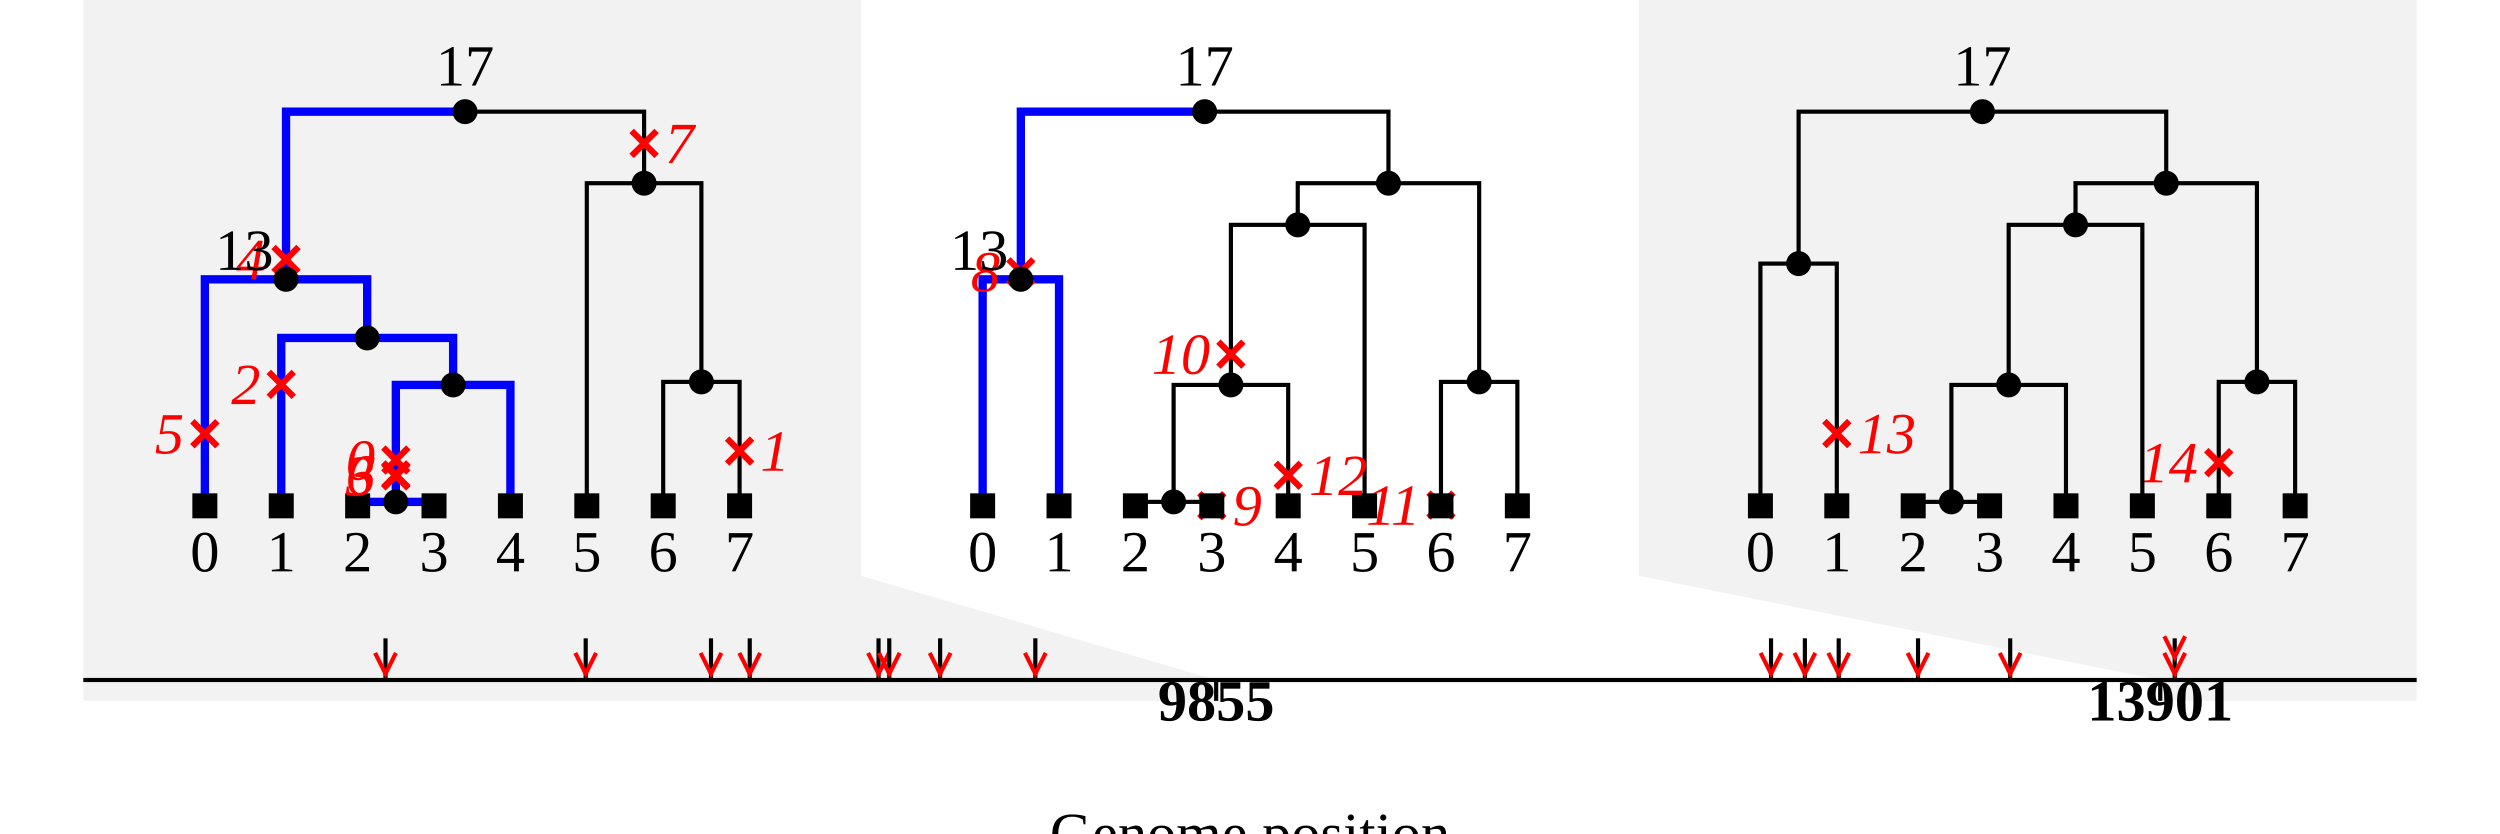
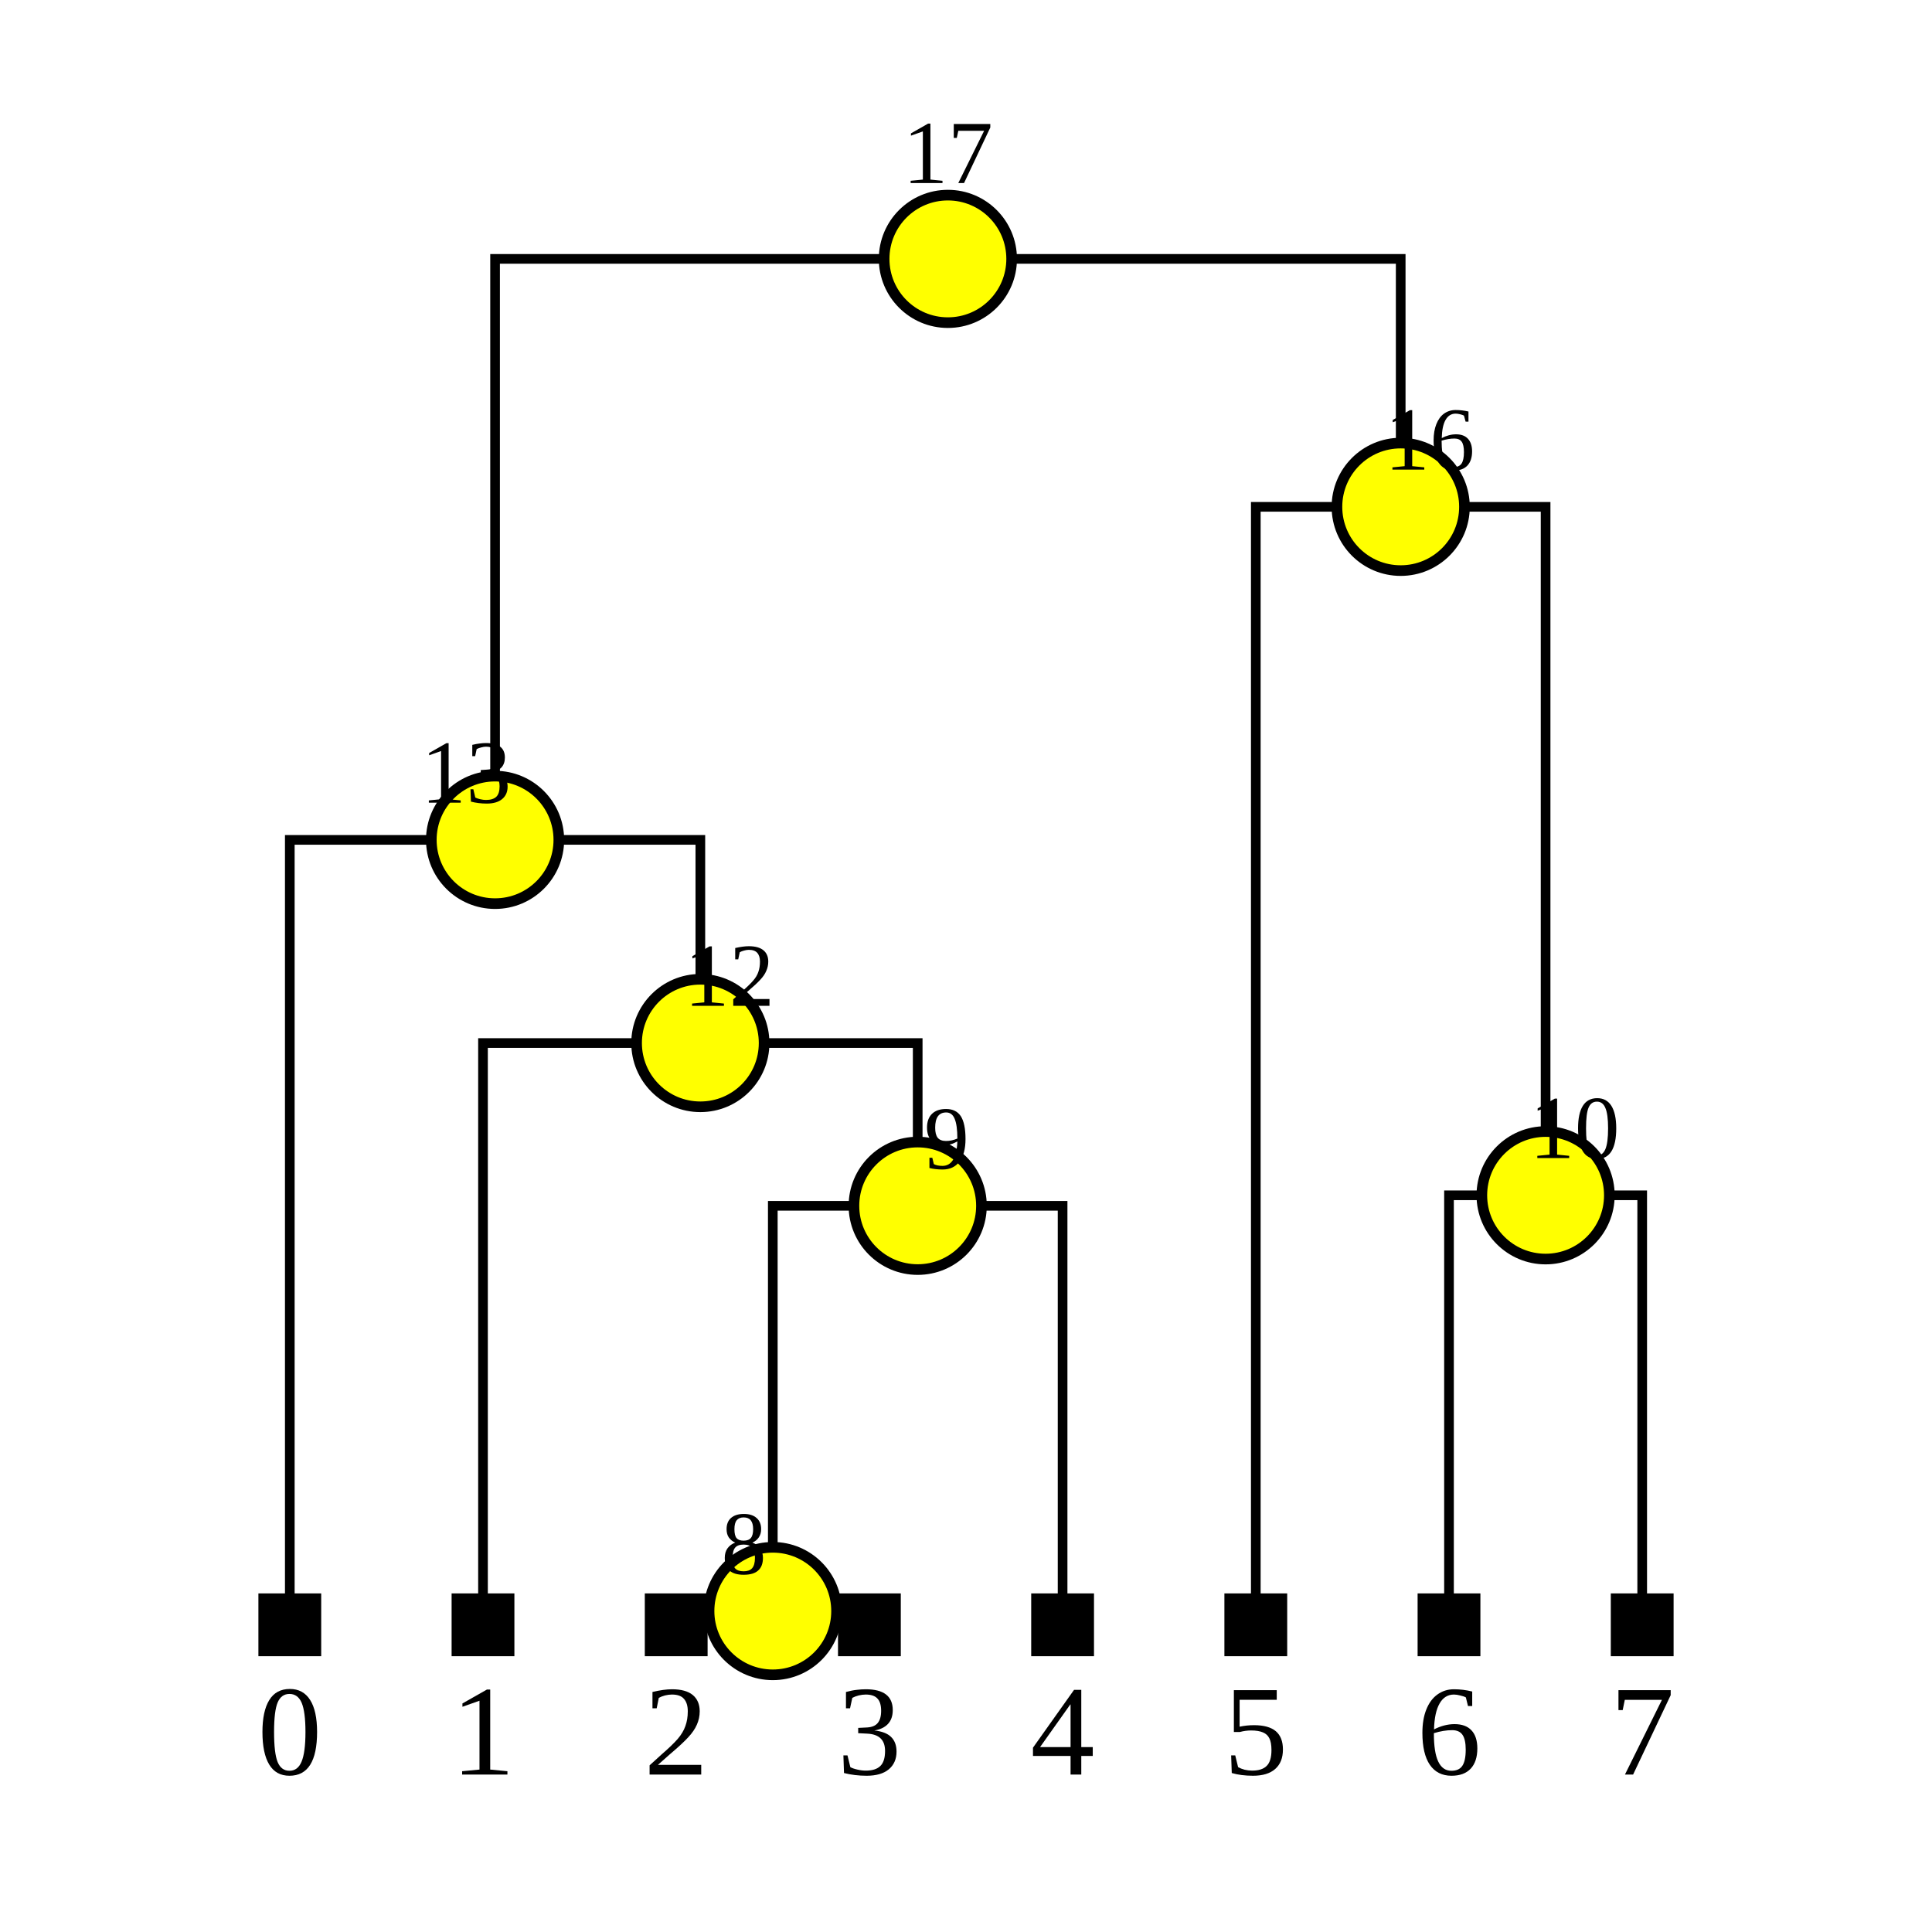
- <svg xmlns="http://www.w3.org/2000/svg" baseProfile="full" height="200" version="1.1" width="600">
+ <svg xmlns="http://www.w3.org/2000/svg" baseProfile="full" height="200" version="1.1" width="200">
  <defs>
-     <style type="text/css">.background path {fill: #808080; fill-opacity:0}.background path:nth-child(odd) {fill-opacity:.1}.axes {font-size: 14px}.x-axis .tick .lab {font-weight: bold}.axes, .tree {font-size: 14px; text-anchor:middle}.y-axis line.grid {stroke: #FAFAFA}.y-axis &gt; .lab text {transform: translateX(0.8em) rotate(-90deg)}.x-axis .tick g {transform: translateY(0.9em)}.x-axis &gt; .lab text {transform: translateY(-0.8em)}.axes line, .edge {stroke:black; fill:none}.node &gt; .sym {fill: black; stroke: none}.site &gt; .sym {stroke: black}.mut text {fill: red; font-style: italic}.mut.extra text {fill: hotpink}.mut line {fill: none; stroke: none}.mut .sym {fill: none; stroke: red}.mut.extra .sym {stroke: hotpink}.node .mut .sym {stroke-width: 1.5px}.tree text, .tree-sequence text {dominant-baseline: central}.plotbox .lab.lft {text-anchor: end}.plotbox .lab.rgt {text-anchor: start}.n13 .edge {stroke: blue; stroke-width: 2px}</style>
+     <style type="text/css">.background path {fill: #808080; fill-opacity:0}.background path:nth-child(odd) {fill-opacity:.1}.axes {font-size: 14px}.x-axis .tick .lab {font-weight: bold}.axes, .tree {font-size: 14px; text-anchor:middle}.y-axis line.grid {stroke: #FAFAFA}.y-axis &gt; .lab text {transform: translateX(0.8em) rotate(-90deg)}.x-axis .tick g {transform: translateY(0.9em)}.x-axis &gt; .lab text {transform: translateY(-0.8em)}.axes line, .edge {stroke:black; fill:none}.node &gt; .sym {fill: black; stroke: none}.site &gt; .sym {stroke: black}.mut text {fill: red; font-style: italic}.mut.extra text {fill: hotpink}.mut line {fill: none; stroke: none}.mut .sym {fill: none; stroke: red}.mut.extra .sym {stroke: hotpink}.node .mut .sym {stroke-width: 1.5px}.tree text, .tree-sequence text {dominant-baseline: central}.plotbox .lab.lft {text-anchor: end}.plotbox .lab.rgt {text-anchor: start}.node &gt; .sym {transform: scale(2.2); fill: yellow; stroke: black; stroke-width: 0.5px}.node.leaf &gt; .sym {transform: scale(1); fill:black}.tree .node &gt; .lab {transform: translate(0, 0); text-anchor: middle; font-size: 7pt}.node.leaf &gt; .lab {transform: translate(0, 12px); font-size: 10pt}</style>
  </defs>
-   <g class="tree-sequence">
-     <g class="background">
-       <path d="M20,0 l186.667,0 l0,138.2 l85.213,25 l0,5 l-271.88,0 l0,-5 l0,-25 l0,-138.2z" />
-       <path d="M206.667,0 l186.667,0 l0,138.2 l125.123,25 l0,5 l-226.576,0 l0,-5 l-85.213,-25 l0,-138.2z" />
-       <path d="M393.333,0 l186.667,0 l0,138.2 l0,25 l0,5 l-61.544,0 l0,-5 l-125.123,-25 l0,-138.2z" />
-     </g>
-     <g class="axes">
-       <g class="x-axis">
-         <g class="lab" transform="translate(300,200)">
-           <text text-anchor="middle">Genome position</text>
+   <g class="tree t0">
+     <g class="plotbox">
+       <g class="node n17 p3 root" transform="translate(98.125 26.8)">
+         <g class="a17 node n13 p3" transform="translate(-46.875 60.1436)">
+           <g class="a13 i0 leaf node n0 p0 sample" transform="translate(-21.25 81.2564)">
+             <path class="edge" d="M 0 0 V -81.256 H 21.25" />
+             <rect class="sym" height="6" width="6" x="-3" y="-3" />
+             <text class="lab" transform="translate(0 11)">0</text>
+           </g>
+           <g class="a13 node n12 p3" transform="translate(21.25 21.0315)">
+             <g class="a12 i0 leaf node n1 p0 sample" transform="translate(-22.5 60.2248)">
+               <path class="edge" d="M 0 0 V -60.225 H 22.5" />
+               <rect class="sym" height="6" width="6" x="-3" y="-3" />
+               <text class="lab" transform="translate(0 11)">1</text>
+             </g>
+             <g class="a12 node n9 p3" transform="translate(22.5 16.8503)">
+               <g class="a9 i2 leaf node n4 p1 sample" transform="translate(15 43.3745)">
+                 <path class="edge" d="M 0 0 V -43.374 H -15" />
+                 <rect class="sym" height="6" width="6" x="-3" y="-3" />
+                 <text class="lab" transform="translate(0 11)">4</text>
+               </g>
+               <g class="a9 node n8 p0" transform="translate(-15 41.9522)">
+                 <g class="a8 i1 leaf node n2 p0 sample" transform="translate(-10 1.42233)">
+                   <path class="edge" d="M 0 0 V -1.422 H 10" />
+                   <rect class="sym" height="6" width="6" x="-3" y="-3" />
+                   <text class="lab" transform="translate(0 11)">2</text>
+                 </g>
+                 <g class="a8 i1 leaf node n3 p0 sample" transform="translate(10 1.42233)">
+                   <path class="edge" d="M 0 0 V -1.422 H -10" />
+                   <rect class="sym" height="6" width="6" x="-3" y="-3" />
+                   <text class="lab" transform="translate(0 11)">3</text>
+                 </g>
+                 <path class="edge" d="M 0 0 V -41.952 H 15" />
+                 <circle class="sym" cx="0" cy="0" r="3" />
+                 <text class="lab lft" transform="translate(-3 -7.0)">8</text>
+               </g>
+               <path class="edge" d="M 0 0 V -16.85 H -22.5" />
+               <circle class="sym" cx="0" cy="0" r="3" />
+               <text class="lab rgt" transform="translate(3 -7.0)">9</text>
+             </g>
+             <path class="edge" d="M 0 0 V -21.032 H -21.25" />
+             <circle class="sym" cx="0" cy="0" r="3" />
+             <text class="lab rgt" transform="translate(3 -7.0)">12</text>
+           </g>
+           <path class="edge" d="M 0 0 V -60.144 H 46.875" />
+           <circle class="sym" cx="0" cy="0" r="3" />
+           <text class="lab lft" transform="translate(-3 -7.0)">13</text>
        </g>
-         <line x1="20" x2="580" y1="163.2" y2="163.2" />
-         <g class="tick" transform="translate(291.88 163.2)">
-           <line x1="0" x2="0" y1="0" y2="5" />
-           <g class="lab" transform="translate(0,5)">
-             <text>9855</text>
+         <g class="a17 node n16 p3" transform="translate(46.875 25.6676)">
+           <g class="a16 i2 leaf node n5 p1 sample" transform="translate(-15 115.732)">
+             <path class="edge" d="M 0 0 V -115.732 H 15" />
+             <rect class="sym" height="6" width="6" x="-3" y="-3" />
+             <text class="lab" transform="translate(0 11)">5</text>
          </g>
+           <g class="a16 node n10 p3" transform="translate(15 71.2691)">
+             <g class="a10 i3 leaf node n6 p2 sample" transform="translate(-10 44.4633)">
+               <path class="edge" d="M 0 0 V -44.463 H 10" />
+               <rect class="sym" height="6" width="6" x="-3" y="-3" />
+               <text class="lab" transform="translate(0 11)">6</text>
+             </g>
+             <g class="a10 i3 leaf node n7 p2 sample" transform="translate(10 44.4633)">
+               <path class="edge" d="M 0 0 V -44.463 H -10" />
+               <rect class="sym" height="6" width="6" x="-3" y="-3" />
+               <text class="lab" transform="translate(0 11)">7</text>
+             </g>
+             <path class="edge" d="M 0 0 V -71.269 H -15" />
+             <circle class="sym" cx="0" cy="0" r="3" />
+             <text class="lab rgt" transform="translate(3 -7.0)">10</text>
+           </g>
+           <path class="edge" d="M 0 0 V -25.668 H -46.875" />
+           <circle class="sym" cx="0" cy="0" r="3" />
+           <text class="lab rgt" transform="translate(3 -7.0)">16</text>
        </g>
-         <g class="tick" transform="translate(518.456 163.2)">
-           <line x1="0" x2="0" y1="0" y2="5" />
-           <g class="lab" transform="translate(0,5)">
-             <text>13901</text>
-           </g>
-         </g>
-         <g class="site s0" transform="translate(92.52 163.2)">
-           <line class="sym" x1="0" x2="0" y1="0" y2="-10" />
-           <g class="mut m0">
-             <polyline class="sym" points="2.5,-6.5 0,-1.5 -2.5,-6.5" />
-           </g>
-         </g>
-         <g class="site s1" transform="translate(140.568 163.2)">
-           <line class="sym" x1="0" x2="0" y1="0" y2="-10" />
-           <g class="mut m1">
-             <polyline class="sym" points="2.5,-6.5 0,-1.5 -2.5,-6.5" />
-           </g>
-         </g>
-         <g class="site s2" transform="translate(170.64 163.2)">
-           <line class="sym" x1="0" x2="0" y1="0" y2="-10" />
-           <g class="mut m2">
-             <polyline class="sym" points="2.5,-6.5 0,-1.5 -2.5,-6.5" />
-           </g>
-         </g>
-         <g class="site s3" transform="translate(179.936 163.2)">
-           <line class="sym" x1="0" x2="0" y1="0" y2="-10" />
-           <g class="mut m3">
-             <polyline class="sym" points="2.5,-6.5 0,-1.5 -2.5,-6.5" />
-           </g>
-         </g>
-         <g class="site s4" transform="translate(210.848 163.2)">
-           <line class="sym" x1="0" x2="0" y1="0" y2="-10" />
-           <g class="mut m4">
-             <polyline class="sym" points="2.5,-6.5 0,-1.5 -2.5,-6.5" />
-           </g>
-         </g>
-         <g class="site s5" transform="translate(213.424 163.2)">
-           <line class="sym" x1="0" x2="0" y1="0" y2="-10" />
-           <g class="mut m5">
-             <polyline class="sym" points="2.5,-6.5 0,-1.5 -2.5,-6.5" />
-           </g>
-         </g>
-         <g class="site s6" transform="translate(225.632 163.2)">
-           <line class="sym" x1="0" x2="0" y1="0" y2="-10" />
-           <g class="mut m6">
-             <polyline class="sym" points="2.5,-6.5 0,-1.5 -2.5,-6.5" />
-           </g>
-         </g>
-         <g class="site s7" transform="translate(248.48 163.2)">
-           <line class="sym" x1="0" x2="0" y1="0" y2="-10" />
-           <g class="mut m7">
-             <polyline class="sym" points="2.5,-6.5 0,-1.5 -2.5,-6.5" />
-           </g>
-         </g>
-         <g class="site s8" transform="translate(425.048 163.2)">
-           <line class="sym" x1="0" x2="0" y1="0" y2="-10" />
-           <g class="mut m8">
-             <polyline class="sym" points="2.5,-6.5 0,-1.5 -2.5,-6.5" />
-           </g>
-         </g>
-         <g class="site s9" transform="translate(433.168 163.2)">
-           <line class="sym" x1="0" x2="0" y1="0" y2="-10" />
-           <g class="mut m9">
-             <polyline class="sym" points="2.5,-6.5 0,-1.5 -2.5,-6.5" />
-           </g>
-         </g>
-         <g class="site s10" transform="translate(441.288 163.2)">
-           <line class="sym" x1="0" x2="0" y1="0" y2="-10" />
-           <g class="mut m10">
-             <polyline class="sym" points="2.5,-6.5 0,-1.5 -2.5,-6.5" />
-           </g>
-         </g>
-         <g class="site s11" transform="translate(460.328 163.2)">
-           <line class="sym" x1="0" x2="0" y1="0" y2="-10" />
-           <g class="mut m11">
-             <polyline class="sym" points="2.5,-6.5 0,-1.5 -2.5,-6.5" />
-           </g>
-         </g>
-         <g class="site s12" transform="translate(482.448 163.2)">
-           <line class="sym" x1="0" x2="0" y1="0" y2="-10" />
-           <g class="mut m12">
-             <polyline class="sym" points="2.5,-6.5 0,-1.5 -2.5,-6.5" />
-           </g>
-         </g>
-         <g class="site s13" transform="translate(521.928 163.2)">
-           <line class="sym" x1="0" x2="0" y1="0" y2="-10" />
-           <g class="mut m14">
-             <polyline class="sym" points="2.5,-6.5 0,-1.5 -2.5,-6.5" />
-           </g>
-           <g class="mut m13">
-             <polyline class="sym" points="2.5,-10.5 0,-5.5 -2.5,-10.5" />
-           </g>
-         </g>
-       </g>
-     </g>
-     <g class="plotbox trees">
-       <g class="tree t1" transform="translate(20 0)">
-         <g class="plotbox">
-           <g class="node n17 p3 root" transform="translate(91.6146 26.8)">
-             <g class="a17 m4 node n13 p3 s4" transform="translate(-42.9687 40.2375)">
-               <g class="a13 i0 leaf m5 node n0 p0 s5 sample" transform="translate(-19.4792 54.3625)">
-                 <path class="edge" d="M 0 0 V -54.362 H 19.479" />
-                 <g class="mut m5 s5" transform="translate(0 -17.3034)">
-                   <line x1="0" x2="0" y1="0" y2="17.303" />
-                   <path class="sym" d="M -3,-3 l 6,6 M -3,3 l 6,-6" />
-                   <text class="lab lft" transform="translate(-5 0)">5</text>
-                 </g>
-                 <rect class="sym" height="6" width="6" x="-3" y="-3" />
-                 <text class="lab" transform="translate(0 11)">0</text>
-               </g>
-               <g class="a13 node n12 p3" transform="translate(19.4792 14.0706)">
-                 <g class="a12 i0 leaf m2 node n1 p0 s2 sample" transform="translate(-20.625 40.2919)">
-                   <path class="edge" d="M 0 0 V -40.292 H 20.625" />
-                   <g class="mut m2 s2" transform="translate(0 -29.1465)">
-                     <line x1="0" x2="0" y1="0" y2="29.146" />
-                     <path class="sym" d="M -3,-3 l 6,6 M -3,3 l 6,-6" />
-                     <text class="lab lft" transform="translate(-5 0)">2</text>
-                   </g>
-                   <rect class="sym" height="6" width="6" x="-3" y="-3" />
-                   <text class="lab" transform="translate(0 11)">1</text>
-                 </g>
-                 <g class="a12 node n9 p3" transform="translate(20.625 11.2733)">
-                   <g class="a9 i2 leaf node n4 p1 sample" transform="translate(13.75 29.0186)">
-                     <path class="edge" d="M 0 0 V -29.019 H -13.75" />
-                     <rect class="sym" height="6" width="6" x="-3" y="-3" />
-                     <text class="lab" transform="translate(0 11)">4</text>
-                   </g>
-                   <g class="a9 m0 m3 m6 node n8 p0 s0 s3 s6" transform="translate(-13.75 28.067)">
-                     <g class="a8 i1 leaf node n2 p0 sample" transform="translate(-9.16667 0.95157)">
-                       <path class="edge" d="M 0 0 V -0.952 H 9.167" />
-                       <rect class="sym" height="6" width="6" x="-3" y="-3" />
-                       <text class="lab" transform="translate(0 11)">2</text>
-                     </g>
-                     <g class="a8 i1 leaf node n3 p0 sample" transform="translate(9.16667 0.95157)">
-                       <path class="edge" d="M 0 0 V -0.952 H -9.167" />
-                       <rect class="sym" height="6" width="6" x="-3" y="-3" />
-                       <text class="lab" transform="translate(0 11)">3</text>
-                     </g>
-                     <path class="edge" d="M 0 0 V -28.067 H 13.75" />
-                     <g class="mut m0 s0" transform="translate(0 -10.0438)">
-                       <line x1="0" x2="0" y1="0" y2="10.044" />
-                       <path class="sym" d="M -3,-3 l 6,6 M -3,3 l 6,-6" />
-                       <text class="lab lft" transform="translate(-5 0)">0</text>
-                     </g>
-                     <g class="mut m6 s6" transform="translate(0 -6.48256)">
-                       <line x1="0" x2="0" y1="0" y2="6.483" />
-                       <path class="sym" d="M -3,-3 l 6,6 M -3,3 l 6,-6" />
-                       <text class="lab lft" transform="translate(-5 0)">6</text>
-                     </g>
-                     <g class="mut m3 s3" transform="translate(0 -6.2275)">
-                       <line x1="0" x2="0" y1="0" y2="6.228" />
-                       <path class="sym" d="M -3,-3 l 6,6 M -3,3 l 6,-6" />
-                       <text class="lab lft" transform="translate(-5 0)">3</text>
-                     </g>
-                     <circle class="sym" cx="0" cy="0" r="3" />
-                     <text class="lab lft" transform="translate(-3 -7.0)" />
-                   </g>
-                   <path class="edge" d="M 0 0 V -11.273 H -20.625" />
-                   <circle class="sym" cx="0" cy="0" r="3" />
-                   <text class="lab rgt" transform="translate(3 -7.0)" />
-                 </g>
-                 <path class="edge" d="M 0 0 V -14.071 H -19.479" />
-                 <circle class="sym" cx="0" cy="0" r="3" />
-                 <text class="lab rgt" transform="translate(3 -7.0)" />
-               </g>
-               <path class="edge" d="M 0 0 V -40.237 H 42.969" />
-               <g class="mut m4 s4" transform="translate(0 -4.76423)">
-                 <line x1="0" x2="0" y1="0" y2="4.764" />
-                 <path class="sym" d="M -3,-3 l 6,6 M -3,3 l 6,-6" />
-                 <text class="lab lft" transform="translate(-5 0)">4</text>
-               </g>
-               <circle class="sym" cx="0" cy="0" r="3" />
-               <text class="lab lft" transform="translate(-3 -7.0)">13</text>
-             </g>
-             <g class="a17 m7 node n16 p3 s7" transform="translate(42.9688 17.1723)">
-               <g class="a16 i2 leaf node n5 p1 sample" transform="translate(-13.75 77.4277)">
-                 <path class="edge" d="M 0 0 V -77.428 H 13.75" />
-                 <rect class="sym" height="6" width="6" x="-3" y="-3" />
-                 <text class="lab" transform="translate(0 11)">5</text>
-               </g>
-               <g class="a16 node n10 p3" transform="translate(13.75 47.6807)">
-                 <g class="a10 i3 leaf node n6 p2 sample" transform="translate(-9.16667 29.747)">
-                   <path class="edge" d="M 0 0 V -29.747 H 9.167" />
-                   <rect class="sym" height="6" width="6" x="-3" y="-3" />
-                   <text class="lab" transform="translate(0 11)">6</text>
-                 </g>
-                 <g class="a10 i3 leaf m1 node n7 p2 s1 sample" transform="translate(9.16667 29.747)">
-                   <path class="edge" d="M 0 0 V -29.747 H -9.167" />
-                   <g class="mut m1 s1" transform="translate(0 -13.1501)">
-                     <line x1="0" x2="0" y1="0" y2="13.15" />
-                     <path class="sym" d="M -3,-3 l 6,6 M -3,3 l 6,-6" />
-                     <text class="lab rgt" transform="translate(5 0)">1</text>
-                   </g>
-                   <rect class="sym" height="6" width="6" x="-3" y="-3" />
-                   <text class="lab" transform="translate(0 11)">7</text>
-                 </g>
-                 <path class="edge" d="M 0 0 V -47.681 H -13.75" />
-                 <circle class="sym" cx="0" cy="0" r="3" />
-                 <text class="lab rgt" transform="translate(3 -7.0)" />
-               </g>
-               <path class="edge" d="M 0 0 V -17.172 H -42.969" />
-               <g class="mut m7 s7" transform="translate(0 -9.55803)">
-                 <line x1="0" x2="0" y1="0" y2="9.558" />
-                 <path class="sym" d="M -3,-3 l 6,6 M -3,3 l 6,-6" />
-                 <text class="lab rgt" transform="translate(5 0)">7</text>
-               </g>
-               <circle class="sym" cx="0" cy="0" r="3" />
-               <text class="lab rgt" transform="translate(3 -7.0)" />
-             </g>
-             <circle class="sym" cx="0" cy="0" r="3" />
-             <text class="lab" transform="translate(0 -11)">17</text>
-           </g>
-         </g>
-       </g>
-       <g class="tree t2" transform="translate(206.667 0)">
-         <g class="plotbox">
-           <g class="node n17 p3 root" transform="translate(82.4479 26.8)">
-             <g class="a17 m8 node n13 p3 s8" transform="translate(-44.1146 40.2375)">
-               <g class="a13 i0 leaf node n0 p0 sample" transform="translate(-9.16667 54.3625)">
-                 <path class="edge" d="M 0 0 V -54.362 H 9.167" />
-                 <rect class="sym" height="6" width="6" x="-3" y="-3" />
-                 <text class="lab" transform="translate(0 11)">0</text>
-               </g>
-               <g class="a13 i0 leaf node n1 p0 sample" transform="translate(9.16667 54.3625)">
-                 <path class="edge" d="M 0 0 V -54.362 H -9.167" />
-                 <rect class="sym" height="6" width="6" x="-3" y="-3" />
-                 <text class="lab" transform="translate(0 11)">1</text>
-               </g>
-               <path class="edge" d="M 0 0 V -40.237 H 44.115" />
-               <g class="mut m8 s8" transform="translate(0 -1.80647)">
-                 <line x1="0" x2="0" y1="0" y2="1.806" />
-                 <path class="sym" d="M -3,-3 l 6,6 M -3,3 l 6,-6" />
-                 <text class="lab lft" transform="translate(-5 0)">8</text>
-               </g>
-               <circle class="sym" cx="0" cy="0" r="3" />
-               <text class="lab lft" transform="translate(-3 -7.0)">13</text>
-             </g>
-             <g class="a17 node n16 p3" transform="translate(44.1146 17.1723)">
-               <g class="a16 node n10 p3" transform="translate(21.7708 47.6807)">
-                 <g class="a10 i3 leaf m11 node n6 p2 s11 sample" transform="translate(-9.16667 29.747)">
-                   <path class="edge" d="M 0 0 V -29.747 H 9.167" />
-                   <g class="mut m11 s11" transform="translate(0 -0.16764)">
-                     <line x1="0" x2="0" y1="0" y2="0.168" />
-                     <path class="sym" d="M -3,-3 l 6,6 M -3,3 l 6,-6" />
-                     <text class="lab lft" transform="translate(-5 0)">11</text>
-                   </g>
-                   <rect class="sym" height="6" width="6" x="-3" y="-3" />
-                   <text class="lab" transform="translate(0 11)">6</text>
-                 </g>
-                 <g class="a10 i3 leaf node n7 p2 sample" transform="translate(9.16667 29.747)">
-                   <path class="edge" d="M 0 0 V -29.747 H -9.167" />
-                   <rect class="sym" height="6" width="6" x="-3" y="-3" />
-                   <text class="lab" transform="translate(0 11)">7</text>
-                 </g>
-                 <path class="edge" d="M 0 0 V -47.681 H -21.771" />
-                 <circle class="sym" cx="0" cy="0" r="3" />
-                 <text class="lab rgt" transform="translate(3 -7.0)" />
-               </g>
-               <g class="a16 node n15 p3" transform="translate(-21.7708 9.99148)">
-                 <g class="a15 i2 leaf node n5 p1 sample" transform="translate(16.0417 67.4362)">
-                   <path class="edge" d="M 0 0 V -67.436 H -16.042" />
-                   <rect class="sym" height="6" width="6" x="-3" y="-3" />
-                   <text class="lab" transform="translate(0 11)">5</text>
-                 </g>
-                 <g class="a15 m10 node n9 p3 s10" transform="translate(-16.0417 38.4177)">
-                   <g class="a9 i2 leaf m12 node n4 p1 s12 sample" transform="translate(13.75 29.0186)">
-                     <path class="edge" d="M 0 0 V -29.019 H -13.75" />
-                     <g class="mut m12 s12" transform="translate(0 -7.32564)">
-                       <line x1="0" x2="0" y1="0" y2="7.326" />
-                       <path class="sym" d="M -3,-3 l 6,6 M -3,3 l 6,-6" />
-                       <text class="lab rgt" transform="translate(5 0)">12</text>
-                     </g>
-                     <rect class="sym" height="6" width="6" x="-3" y="-3" />
-                     <text class="lab" transform="translate(0 11)">4</text>
-                   </g>
-                   <g class="a9 node n8 p0" transform="translate(-13.75 28.067)">
-                     <g class="a8 i1 leaf node n2 p0 sample" transform="translate(-9.16667 0.95157)">
-                       <path class="edge" d="M 0 0 V -0.952 H 9.167" />
-                       <rect class="sym" height="6" width="6" x="-3" y="-3" />
-                       <text class="lab" transform="translate(0 11)">2</text>
-                     </g>
-                     <g class="a8 i1 leaf m9 node n3 p0 s9 sample" transform="translate(9.16667 0.95157)">
-                       <path class="edge" d="M 0 0 V -0.952 H -9.167" />
-                       <g class="mut m9 s9" transform="translate(0 -0.0388272)">
-                         <line x1="0" x2="0" y1="0" y2="0.039" />
-                         <path class="sym" d="M -3,-3 l 6,6 M -3,3 l 6,-6" />
-                         <text class="lab rgt" transform="translate(5 0)">9</text>
-                       </g>
-                       <rect class="sym" height="6" width="6" x="-3" y="-3" />
-                       <text class="lab" transform="translate(0 11)">3</text>
-                     </g>
-                     <path class="edge" d="M 0 0 V -28.067 H 13.75" />
-                     <circle class="sym" cx="0" cy="0" r="3" />
-                     <text class="lab lft" transform="translate(-3 -7.0)" />
-                   </g>
-                   <path class="edge" d="M 0 0 V -38.418 H 16.042" />
-                   <g class="mut m10 s10" transform="translate(0 -7.38769)">
-                     <line x1="0" x2="0" y1="0" y2="7.388" />
-                     <path class="sym" d="M -3,-3 l 6,6 M -3,3 l 6,-6" />
-                     <text class="lab lft" transform="translate(-5 0)">10</text>
-                   </g>
-                   <circle class="sym" cx="0" cy="0" r="3" />
-                   <text class="lab lft" transform="translate(-3 -7.0)" />
-                 </g>
-                 <path class="edge" d="M 0 0 V -9.991 H 21.771" />
-                 <circle class="sym" cx="0" cy="0" r="3" />
-                 <text class="lab lft" transform="translate(-3 -7.0)" />
-               </g>
-               <path class="edge" d="M 0 0 V -17.172 H -44.115" />
-               <circle class="sym" cx="0" cy="0" r="3" />
-               <text class="lab rgt" transform="translate(3 -7.0)" />
-             </g>
-             <circle class="sym" cx="0" cy="0" r="3" />
-             <text class="lab" transform="translate(0 -11)">17</text>
-           </g>
-         </g>
-       </g>
-       <g class="tree t3" transform="translate(393.333 0)">
-         <g class="plotbox">
-           <g class="node n17 p3 root" transform="translate(82.4479 26.8)">
-             <g class="a17 node n16 p3" transform="translate(44.1146 17.1723)">
-               <g class="a16 node n10 p3" transform="translate(21.7708 47.6807)">
-                 <g class="a10 i3 leaf m14 node n6 p2 s13 sample" transform="translate(-9.16667 29.747)">
-                   <path class="edge" d="M 0 0 V -29.747 H 9.167" />
-                   <g class="mut m14 s13" transform="translate(0 -10.3659)">
-                     <line x1="0" x2="0" y1="0" y2="10.366" />
-                     <path class="sym" d="M -3,-3 l 6,6 M -3,3 l 6,-6" />
-                     <text class="lab lft" transform="translate(-5 0)">14</text>
-                   </g>
-                   <rect class="sym" height="6" width="6" x="-3" y="-3" />
-                   <text class="lab" transform="translate(0 11)">6</text>
-                 </g>
-                 <g class="a10 i3 leaf node n7 p2 sample" transform="translate(9.16667 29.747)">
-                   <path class="edge" d="M 0 0 V -29.747 H -9.167" />
-                   <rect class="sym" height="6" width="6" x="-3" y="-3" />
-                   <text class="lab" transform="translate(0 11)">7</text>
-                 </g>
-                 <path class="edge" d="M 0 0 V -47.681 H -21.771" />
-                 <circle class="sym" cx="0" cy="0" r="3" />
-                 <text class="lab rgt" transform="translate(3 -7.0)" />
-               </g>
-               <g class="a16 node n15 p3" transform="translate(-21.7708 9.99148)">
-                 <g class="a15 i2 leaf node n5 p1 sample" transform="translate(16.0417 67.4362)">
-                   <path class="edge" d="M 0 0 V -67.436 H -16.042" />
-                   <rect class="sym" height="6" width="6" x="-3" y="-3" />
-                   <text class="lab" transform="translate(0 11)">5</text>
-                 </g>
-                 <g class="a15 node n9 p3" transform="translate(-16.0417 38.4177)">
-                   <g class="a9 i2 leaf node n4 p1 sample" transform="translate(13.75 29.0186)">
-                     <path class="edge" d="M 0 0 V -29.019 H -13.75" />
-                     <rect class="sym" height="6" width="6" x="-3" y="-3" />
-                     <text class="lab" transform="translate(0 11)">4</text>
-                   </g>
-                   <g class="a9 node n8 p0" transform="translate(-13.75 28.067)">
-                     <g class="a8 i1 leaf node n2 p0 sample" transform="translate(-9.16667 0.95157)">
-                       <path class="edge" d="M 0 0 V -0.952 H 9.167" />
-                       <rect class="sym" height="6" width="6" x="-3" y="-3" />
-                       <text class="lab" transform="translate(0 11)">2</text>
-                     </g>
-                     <g class="a8 i1 leaf node n3 p0 sample" transform="translate(9.16667 0.95157)">
-                       <path class="edge" d="M 0 0 V -0.952 H -9.167" />
-                       <rect class="sym" height="6" width="6" x="-3" y="-3" />
-                       <text class="lab" transform="translate(0 11)">3</text>
-                     </g>
-                     <path class="edge" d="M 0 0 V -28.067 H 13.75" />
-                     <circle class="sym" cx="0" cy="0" r="3" />
-                     <text class="lab lft" transform="translate(-3 -7.0)" />
-                   </g>
-                   <path class="edge" d="M 0 0 V -38.418 H 16.042" />
-                   <circle class="sym" cx="0" cy="0" r="3" />
-                   <text class="lab lft" transform="translate(-3 -7.0)" />
-                 </g>
-                 <path class="edge" d="M 0 0 V -9.991 H 21.771" />
-                 <circle class="sym" cx="0" cy="0" r="3" />
-                 <text class="lab lft" transform="translate(-3 -7.0)" />
-               </g>
-               <path class="edge" d="M 0 0 V -17.172 H -44.115" />
-               <circle class="sym" cx="0" cy="0" r="3" />
-               <text class="lab rgt" transform="translate(3 -7.0)" />
-             </g>
-             <g class="a17 node n14 p3" transform="translate(-44.1146 36.4658)">
-               <g class="a14 i0 leaf node n0 p0 sample" transform="translate(-9.16667 58.1342)">
-                 <path class="edge" d="M 0 0 V -58.134 H 9.167" />
-                 <rect class="sym" height="6" width="6" x="-3" y="-3" />
-                 <text class="lab" transform="translate(0 11)">0</text>
-               </g>
-               <g class="a14 i0 leaf m13 node n1 p0 s13 sample" transform="translate(9.16667 58.1342)">
-                 <path class="edge" d="M 0 0 V -58.134 H -9.167" />
-                 <g class="mut m13 s13" transform="translate(0 -17.3484)">
-                   <line x1="0" x2="0" y1="0" y2="17.348" />
-                   <path class="sym" d="M -3,-3 l 6,6 M -3,3 l 6,-6" />
-                   <text class="lab rgt" transform="translate(5 0)">13</text>
-                 </g>
-                 <rect class="sym" height="6" width="6" x="-3" y="-3" />
-                 <text class="lab" transform="translate(0 11)">1</text>
-               </g>
-               <path class="edge" d="M 0 0 V -36.466 H 44.115" />
-               <circle class="sym" cx="0" cy="0" r="3" />
-               <text class="lab lft" transform="translate(-3 -7.0)" />
-             </g>
-             <circle class="sym" cx="0" cy="0" r="3" />
-             <text class="lab" transform="translate(0 -11)">17</text>
-           </g>
-         </g>
+         <circle class="sym" cx="0" cy="0" r="3" />
+         <text class="lab" transform="translate(0 -11)">17</text>
      </g>
    </g>
  </g>
</svg>
